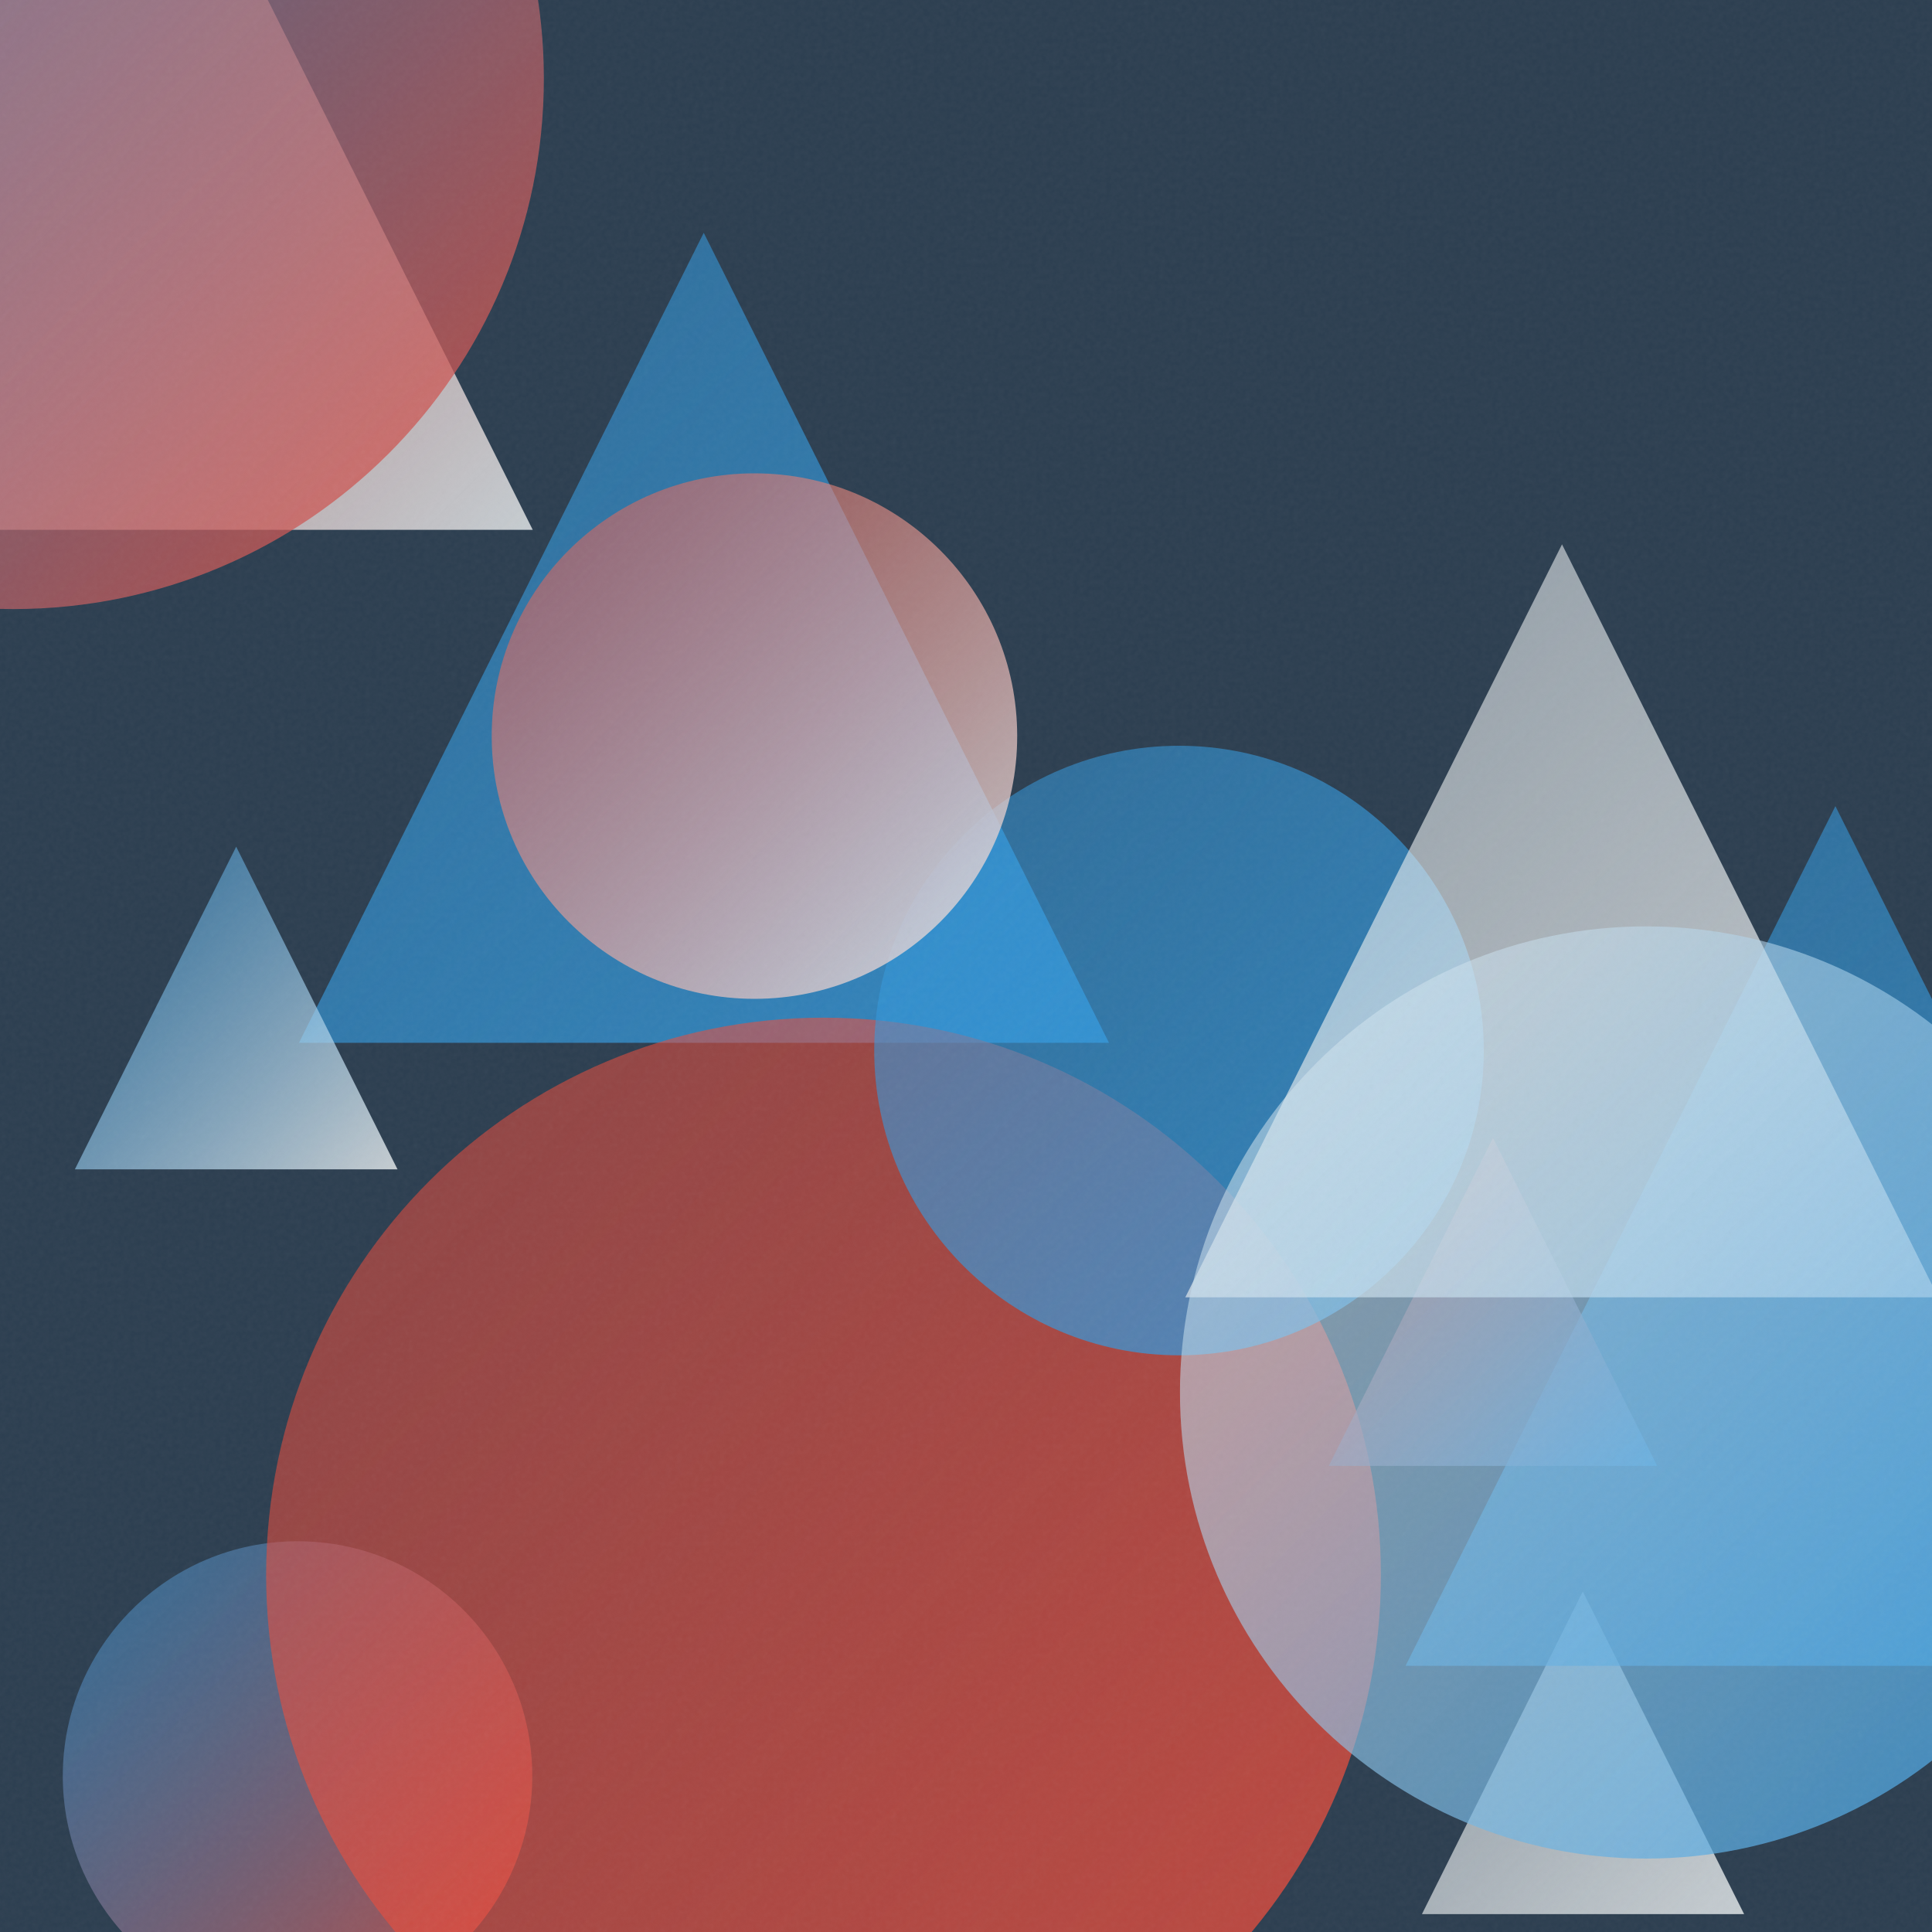
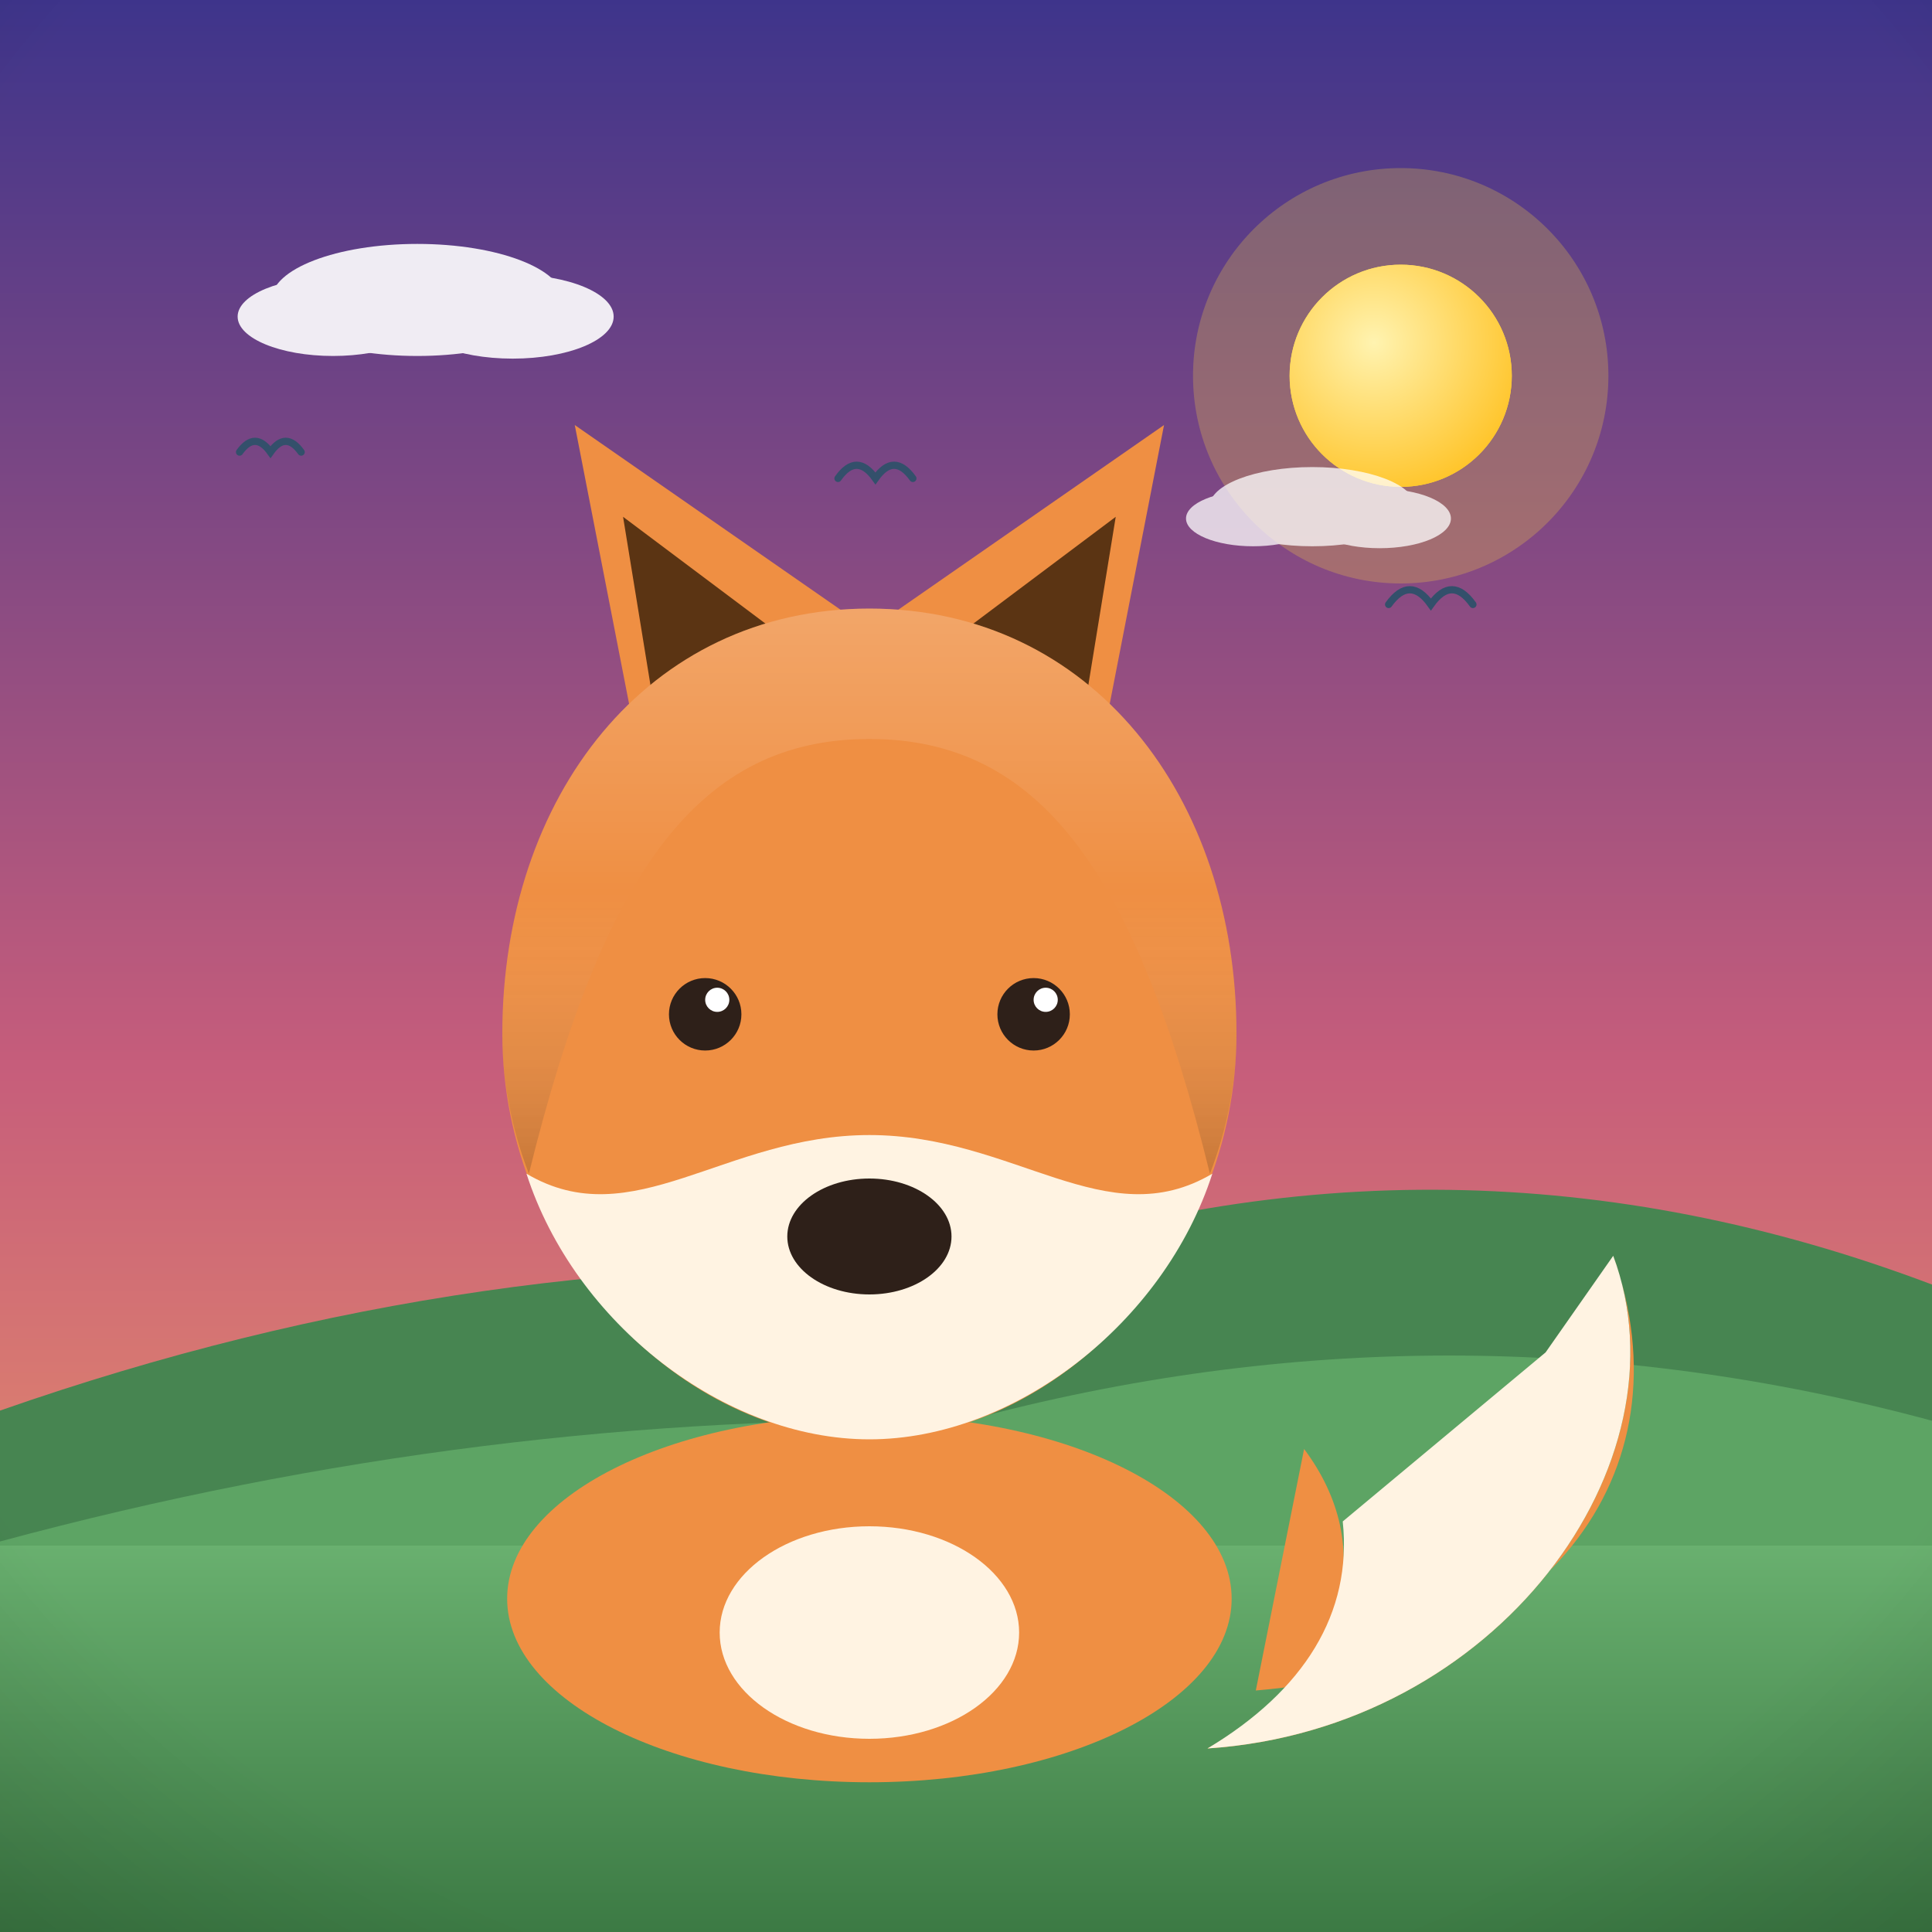
- <svg xmlns="http://www.w3.org/2000/svg" viewBox="0 0 400 400">
+ <svg xmlns="http://www.w3.org/2000/svg" viewBox="0 0 800 800">
  <defs>
-     <linearGradient id="g0" x1="-82.3" y1="-82.9" x2="110.3" y2="109.7" gradientUnits="userSpaceOnUse">
-       <stop offset="0" stop-color="#E74C3C" stop-opacity="0.5" />
-       <stop offset="1" stop-color="#ECF0F1" stop-opacity="0.8" />
+     <linearGradient id="sky" x1="0" y1="0" x2="0" y2="1">
+       <stop offset="0" stop-color="#3d348b" />
+       <stop offset="0.55" stop-color="#c65d7b" />
+       <stop offset="1" stop-color="#f6a860" />
    </linearGradient>
-     <linearGradient id="g1" x1="13.0" y1="319.1" x2="110.2" y2="416.4" gradientUnits="userSpaceOnUse">
-       <stop offset="0" stop-color="#3498DB" stop-opacity="0.5" />
-       <stop offset="1" stop-color="#E74C3C" stop-opacity="0.8" />
+     <radialGradient id="sunG" cx="0.38" cy="0.35" r="0.9">
+       <stop offset="0" stop-color="#fff3b0" />
+       <stop offset="1" stop-color="#ffb703" />
+     </radialGradient>
+     <linearGradient id="ground" x1="0" y1="0" x2="0" y2="1">
+       <stop offset="0" stop-color="#69b06f" />
+       <stop offset="1" stop-color="#3c7a44" />
    </linearGradient>
-     <linearGradient id="g2" x1="294.4" y1="329.5" x2="361.1" y2="396.3" gradientUnits="userSpaceOnUse">
-       <stop offset="0" stop-color="#ECF0F1" stop-opacity="0.5" />
-       <stop offset="1" stop-color="#ECF0F1" stop-opacity="0.8" />
+     <linearGradient id="sea" x1="0" y1="0" x2="0" y2="1">
+       <stop offset="0" stop-color="#3d9bc4" />
+       <stop offset="1" stop-color="#1668a0" />
    </linearGradient>
-     <linearGradient id="g3" x1="61.9" y1="48.2" x2="229.6" y2="215.9" gradientUnits="userSpaceOnUse">
-       <stop offset="0" stop-color="#3498DB" stop-opacity="0.5" />
-       <stop offset="1" stop-color="#3498DB" stop-opacity="0.8" />
+     <linearGradient id="shade" x1="0" y1="0" x2="0" y2="1">
+       <stop offset="0" stop-color="#ffffff" stop-opacity="0.20" />
+       <stop offset="0.5" stop-color="#ffffff" stop-opacity="0" />
+       <stop offset="1" stop-color="#000000" stop-opacity="0.16" />
    </linearGradient>
-     <linearGradient id="g4" x1="15.5" y1="175.3" x2="82.3" y2="242.1" gradientUnits="userSpaceOnUse">
-       <stop offset="0" stop-color="#3498DB" stop-opacity="0.5" />
-       <stop offset="1" stop-color="#ECF0F1" stop-opacity="0.8" />
-     </linearGradient>
-     <linearGradient id="g5" x1="55.2" y1="210.7" x2="285.9" y2="441.4" gradientUnits="userSpaceOnUse">
-       <stop offset="0" stop-color="#E74C3C" stop-opacity="0.5" />
-       <stop offset="1" stop-color="#E74C3C" stop-opacity="0.8" />
-     </linearGradient>
-     <linearGradient id="g6" x1="181.0" y1="154.4" x2="307.1" y2="280.6" gradientUnits="userSpaceOnUse">
-       <stop offset="0" stop-color="#3498DB" stop-opacity="0.5" />
-       <stop offset="1" stop-color="#3498DB" stop-opacity="0.8" />
-     </linearGradient>
-     <linearGradient id="g7" x1="-107.1" y1="-93.5" x2="112.6" y2="126.2" gradientUnits="userSpaceOnUse">
-       <stop offset="0" stop-color="#3498DB" stop-opacity="0.5" />
-       <stop offset="1" stop-color="#E74C3C" stop-opacity="0.8" />
-     </linearGradient>
-     <linearGradient id="g8" x1="291.0" y1="166.9" x2="469.1" y2="344.9" gradientUnits="userSpaceOnUse">
-       <stop offset="0" stop-color="#3498DB" stop-opacity="0.5" />
-       <stop offset="1" stop-color="#3498DB" stop-opacity="0.8" />
-     </linearGradient>
-     <linearGradient id="g9" x1="275.1" y1="235.6" x2="343.1" y2="303.5" gradientUnits="userSpaceOnUse">
-       <stop offset="0" stop-color="#E74C3C" stop-opacity="0.5" />
-       <stop offset="1" stop-color="#3498DB" stop-opacity="0.8" />
-     </linearGradient>
-     <linearGradient id="g10" x1="245.4" y1="112.7" x2="401.3" y2="268.6" gradientUnits="userSpaceOnUse">
-       <stop offset="0" stop-color="#ECF0F1" stop-opacity="0.5" />
-       <stop offset="1" stop-color="#ECF0F1" stop-opacity="0.8" />
-     </linearGradient>
-     <linearGradient id="g11" x1="101.8" y1="98.1" x2="210.5" y2="206.8" gradientUnits="userSpaceOnUse">
-       <stop offset="0" stop-color="#E74C3C" stop-opacity="0.5" />
-       <stop offset="1" stop-color="#ECF0F1" stop-opacity="0.8" />
-     </linearGradient>
-     <linearGradient id="g12" x1="244.3" y1="191.8" x2="437.3" y2="384.8" gradientUnits="userSpaceOnUse">
-       <stop offset="0" stop-color="#ECF0F1" stop-opacity="0.5" />
-       <stop offset="1" stop-color="#3498DB" stop-opacity="0.8" />
-     </linearGradient>
-     <filter id="n">
-       <feTurbulence type="fractalNoise" baseFrequency="0.9" numOctaves="2" stitchTiles="stitch" />
-       <feColorMatrix type="saturate" values="0" />
-     </filter>
+     <radialGradient id="vig" cx="0.5" cy="0.42" r="0.85">
+       <stop offset="0.72" stop-color="#000000" stop-opacity="0" />
+       <stop offset="1" stop-color="#000000" stop-opacity="0.20" />
+     </radialGradient>
  </defs>
-   <rect width="400" height="400" fill="#2C3E50" />
-   <path d="M 14.0 -82.9 L 110.3 109.7 L -82.3 109.7 Z" fill="url(#g0)" />
-   <circle cx="61.6" cy="367.7" r="48.6" fill="url(#g1)" />
-   <path d="M 327.7 329.5 L 361.1 396.3 L 294.4 396.3 Z" fill="url(#g2)" />
-   <path d="M 145.7 48.2 L 229.6 215.9 L 61.9 215.9 Z" fill="url(#g3)" />
-   <path d="M 48.9 175.3 L 82.3 242.1 L 15.5 242.1 Z" fill="url(#g4)" />
-   <circle cx="170.5" cy="326.1" r="115.4" fill="url(#g5)" />
-   <circle cx="244.1" cy="217.5" r="63.1" fill="url(#g6)" />
-   <circle cx="2.8" cy="16.3" r="109.8" fill="url(#g7)" />
-   <path d="M 380.0 166.9 L 469.1 344.9 L 291.0 344.9 Z" fill="url(#g8)" />
-   <path d="M 309.1 235.6 L 343.1 303.5 L 275.1 303.5 Z" fill="url(#g9)" />
-   <path d="M 323.4 112.7 L 401.3 268.6 L 245.4 268.6 Z" fill="url(#g10)" />
-   <circle cx="156.2" cy="152.4" r="54.4" fill="url(#g11)" />
-   <circle cx="340.8" cy="288.3" r="96.5" fill="url(#g12)" />
-   <rect width="400" height="400" filter="url(#n)" opacity="0.05" />
+   <rect width="800" height="800" fill="url(#sky)" />
+   <circle cx="580" cy="155.6" r="86" fill="#ffd93d" opacity="0.25" />
+   <circle cx="580" cy="155.6" r="46" fill="#ffd93d" />
+   <circle cx="580" cy="155.6" r="46" fill="url(#sunG)" />
+   <g fill="#ffffff" opacity="0.9">
+     <ellipse cx="172.8" cy="124.2" rx="60.4" ry="23.2" />
+     <ellipse cx="137.9" cy="131.1" rx="39.5" ry="16.3" />
+     <ellipse cx="212.3" cy="131.1" rx="41.8" ry="17.4" />
+   </g>
+   <g fill="#ffffff" opacity="0.75">
+     <ellipse cx="543.4" cy="209.8" rx="42.6" ry="16.4" />
+     <ellipse cx="518.9" cy="214.7" rx="27.8" ry="11.5" />
+     <ellipse cx="571.3" cy="214.7" rx="29.5" ry="12.3" />
+   </g>
+   <path d="M0 684 L0 584.1 Q 200 514.1 400 526.3 Q 600 456.3 800 531.9 L800 684 Z" fill="#478551" />
+   <path d="M0 730 L0 638.3 Q 200 584.3 400 588.3 Q 600 534.3 800 588.3 L800 730 Z" fill="#5da464" />
+   <rect y="640" width="800" height="160" fill="url(#ground)" />
+   <path d="M 575 250.3 Q 583.8 238.1 592.5 250.3 Q 601.2 238.1 609.9 250.3" fill="none" stroke="#33506b" stroke-width="3" stroke-linecap="round" />
+   <path d="M 347 198.1 Q 354.7 187.2 362.5 198.1 Q 370.2 187.2 378 198.1" fill="none" stroke="#33506b" stroke-width="3" stroke-linecap="round" />
+   <path d="M 99.2 187.2 Q 105.6 178.3 112 187.2 Q 118.3 178.3 124.7 187.2" fill="none" stroke="#33506b" stroke-width="3" stroke-linecap="round" />
+   <g transform="translate(400 0) scale(1 1) translate(-400 0)">
+     <path d="M520 700 C 640 690 700 610 668 520 C 700 606 620 716 500 724 C 560 690 570 640 540 600 Z" fill="#ef8f43" />
+     <path d="M668 520 C 700 606 620 716 500 724 C 540 700 560 668 556 630 L 640 560 Z" fill="#fff3e2" />
+     <ellipse cx="360" cy="662" rx="150" ry="76" fill="#ef8f43" />
+     <ellipse cx="360" cy="676" rx="62" ry="44" fill="#fff3e2" />
+     <path d="M268 330 L238 176 L356 258 Z" fill="#ef8f43" />
+     <path d="M452 330 L482 176 L364 258 Z" fill="#ef8f43" />
+     <path d="M272 300 L258 214 L322 262 Z" fill="#5b3413" />
+     <path d="M448 300 L462 214 L398 262 Z" fill="#5b3413" />
+     <path d="M360 252 C 268 252 208 330 208 428 C 208 520 282 596 360 596 C 438 596 512 520 512 428 C 512 330 452 252 360 252 Z" fill="#ef8f43" />
+     <path d="M360 596 C 300 596 238 548 218 486 C 262 512 300 470 360 470 C 420 470 458 512 502 486 C 482 548 420 596 360 596 Z" fill="#fff3e2" />
+     <ellipse cx="360" cy="512" rx="34" ry="24" fill="#2e2019" />
+     <circle cx="292" cy="420" r="15" fill="#2e2019" />
+     <circle cx="428" cy="420" r="15" fill="#2e2019" />
+     <circle cx="297" cy="414" r="5" fill="#ffffff" />
+     <circle cx="433" cy="414" r="5" fill="#ffffff" />
+     <path d="M208 428 C 208 330 268 252 360 252 C 452 252 512 330 512 428 C 512 448 508 468 501 486 C 470 360 430 306 360 306 C 290 306 250 360 219 486 C 212 468 208 448 208 428 Z" fill="url(#shade)" />
+   </g>
+   <rect width="800" height="800" fill="url(#vig)" />
</svg>
